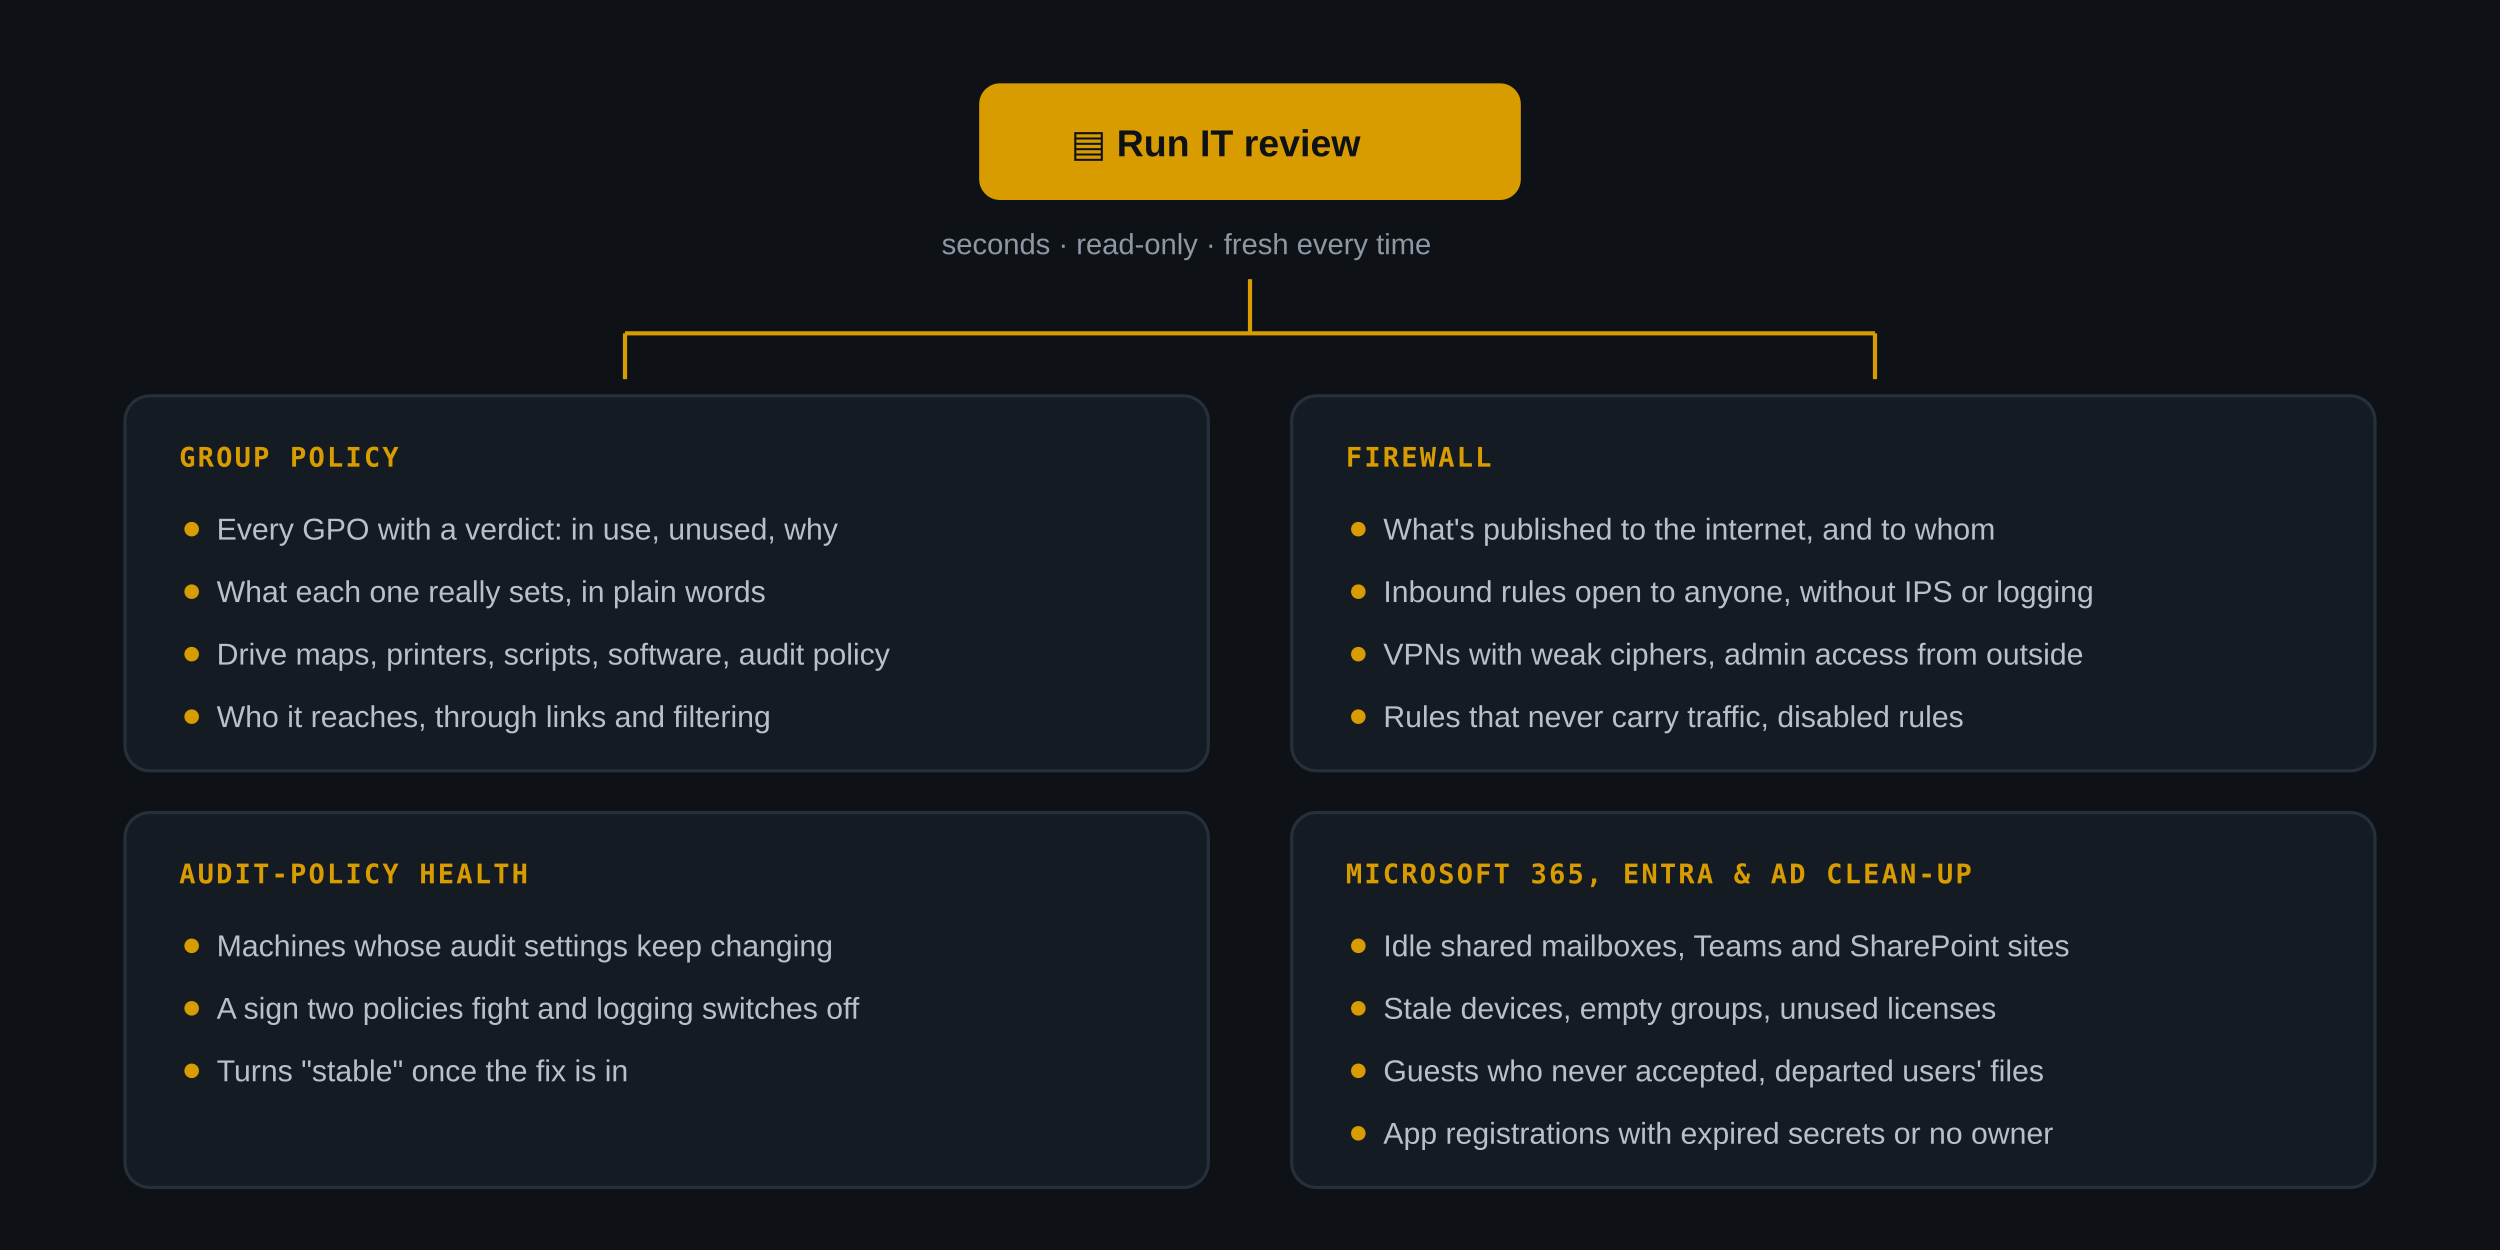
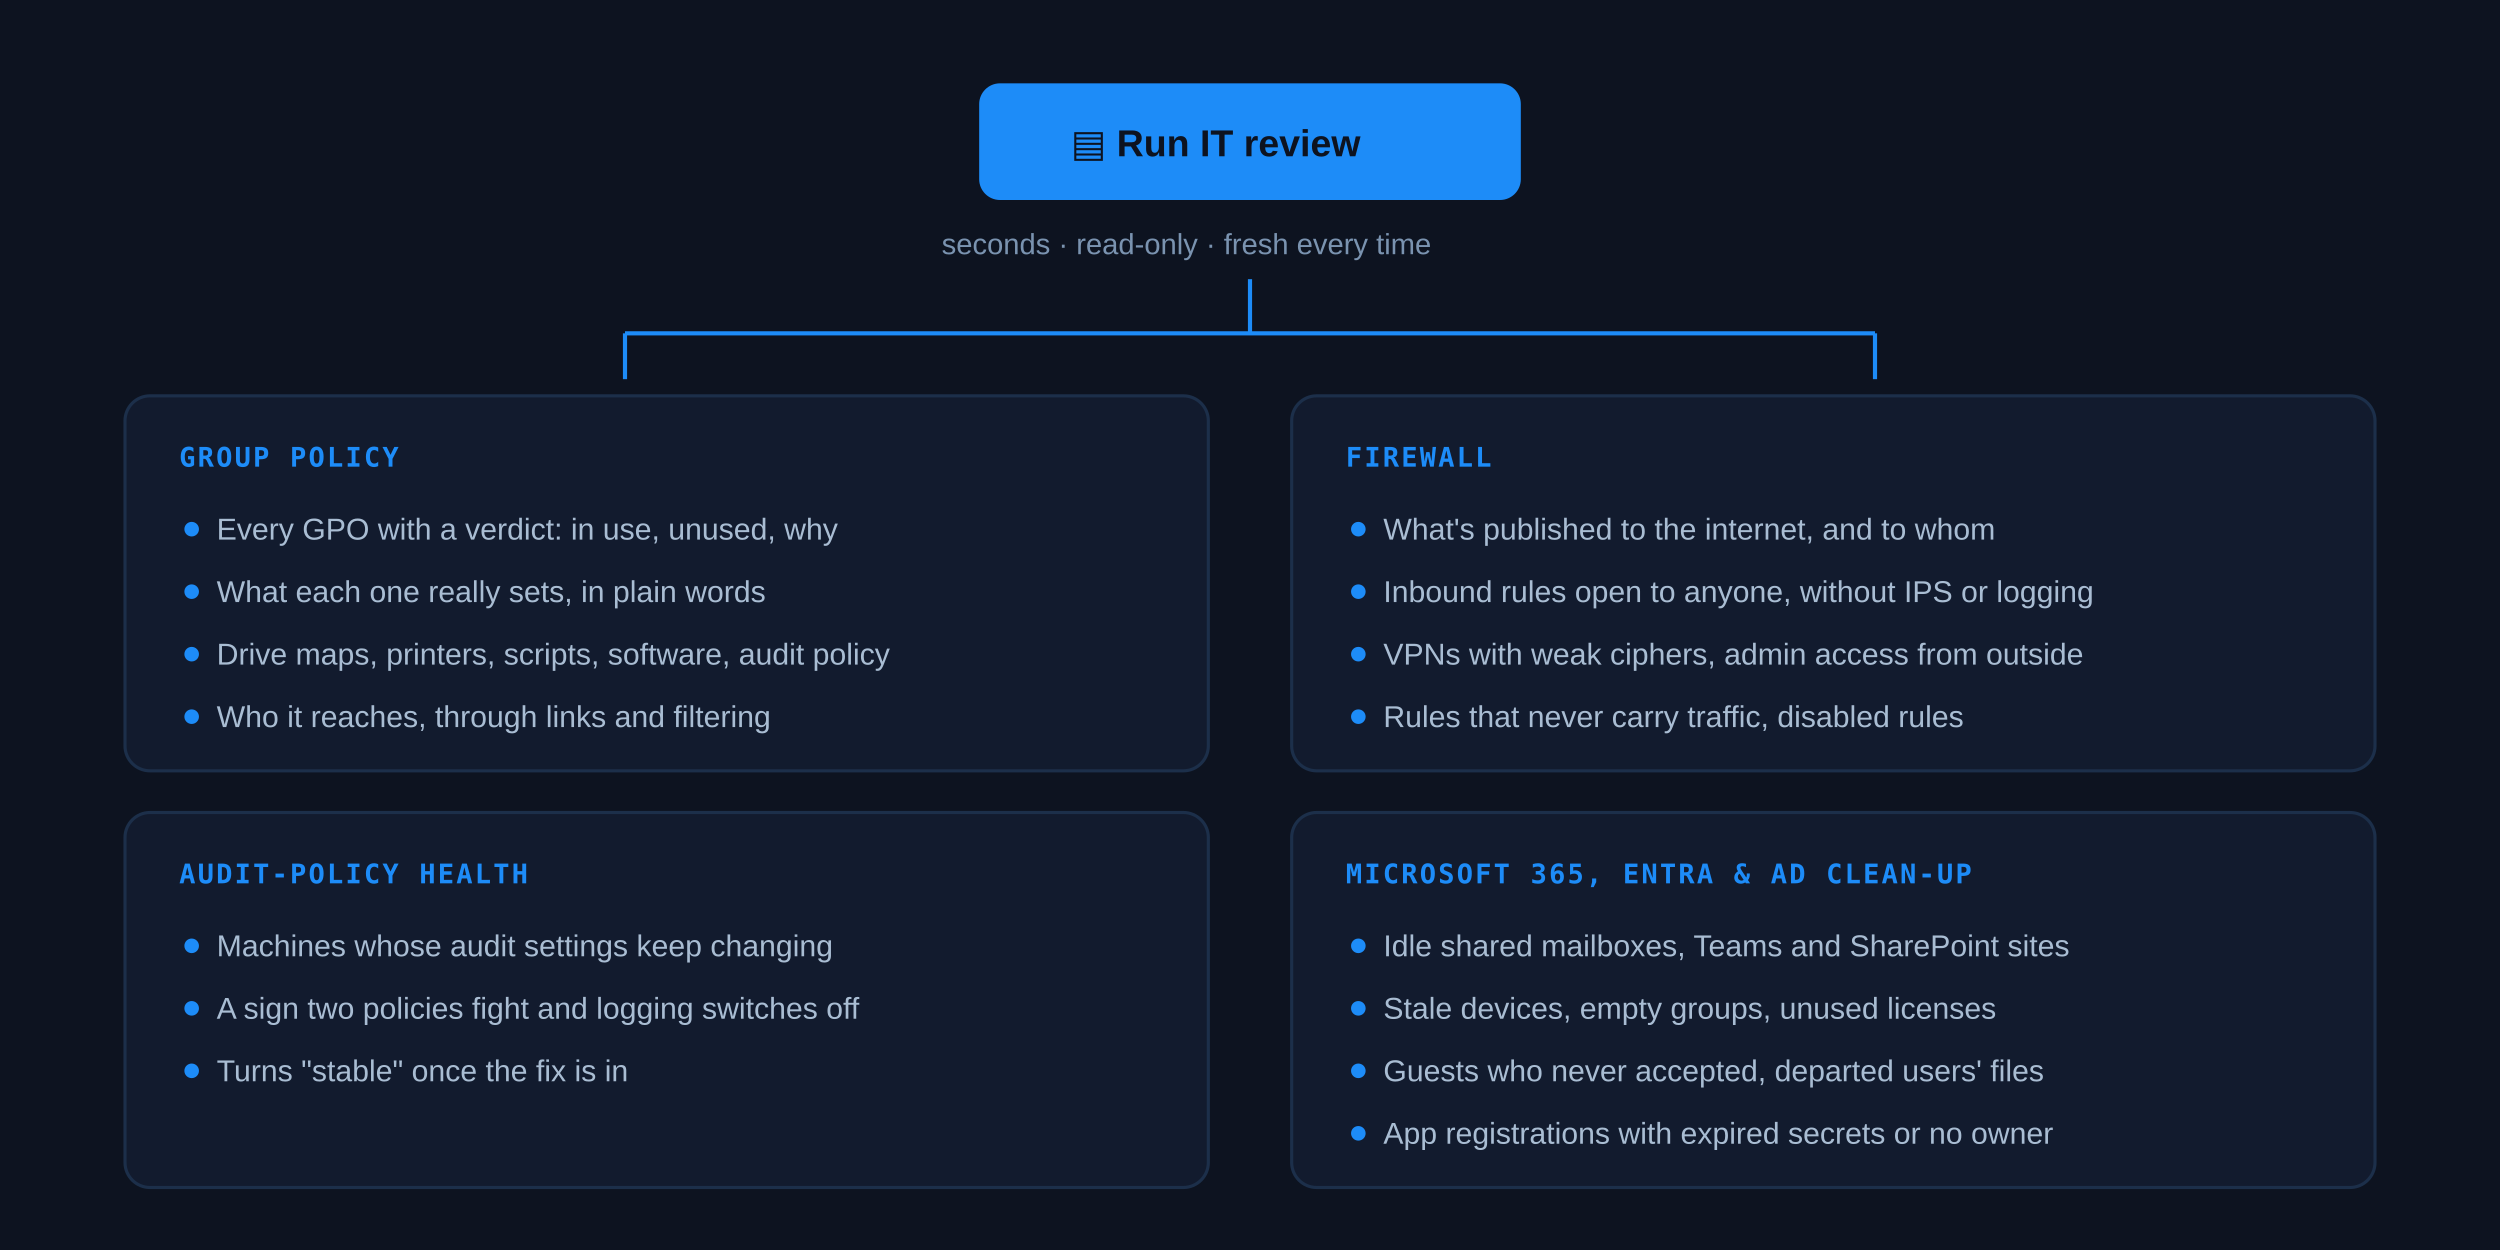
<svg xmlns="http://www.w3.org/2000/svg" viewBox="0 0 1200 600" role="img" aria-labelledby="t d">
  <style>
-     .bg{fill:#0E1217}
-     .panel{fill:#151B23;stroke:#26303B;stroke-width:1.5}
-     .btn{fill:#D89B00}
-     .bt{font:700 18px 'IBM Plex Sans',Arial,sans-serif;fill:#0E1217}
-     .h{font:600 20px 'IBM Plex Sans',Arial,sans-serif;fill:#E7E3D8}
-     .li{font:400 14.5px 'IBM Plex Sans',Arial,sans-serif;fill:#B9C0C8}
-     .k{font:600 13px 'IBM Plex Mono',monospace;fill:#D89B00;letter-spacing:.08em}
-     .s{font:400 14px 'IBM Plex Sans',Arial,sans-serif;fill:#8E98A4}
-     .dot{fill:#D89B00}
-     .flow{stroke:#D89B00;stroke-width:2;fill:none}
+     .bg{fill:#0D1320}
+     .panel{fill:#121B2E;stroke:#1C2F4A;stroke-width:1.5}
+     .btn{fill:#1D8CF8}
+     .bt{font:700 18px 'IBM Plex Sans',Arial,sans-serif;fill:#0D1320}
+     .h{font:600 20px 'IBM Plex Sans',Arial,sans-serif;fill:#D8E4F0}
+     .li{font:400 14.5px 'IBM Plex Sans',Arial,sans-serif;fill:#A9BDD3}
+     .k{font:600 13px 'JetBrains Mono',monospace;fill:#1D8CF8;letter-spacing:.08em}
+     .s{font:400 14px 'IBM Plex Sans',Arial,sans-serif;fill:#7A93B0}
+     .dot{fill:#1D8CF8}
+     .flow{stroke:#1D8CF8;stroke-width:2;fill:none}
  </style>
  <rect class="bg" width="1200" height="600" />
  <rect class="btn" x="470" y="40" width="260" height="56" rx="10" />
  <text class="bt" x="514" y="75">▤  Run IT review</text>
  <text class="s" x="452" y="122">seconds · read-only · fresh every time</text>
  <path class="flow" d="M600 134 V160 M300 160 H900 M300 160 V182 M900 160 V182" />
  <rect class="panel" x="60" y="190" width="520" height="180" rx="12" />
  <text class="k" x="86" y="224">GROUP POLICY</text>
  <circle class="dot" cx="92" cy="254" r="3.5" />
  <text class="li" x="104" y="259">Every GPO with a verdict: in use, unused, why</text>
  <circle class="dot" cx="92" cy="284" r="3.5" />
  <text class="li" x="104" y="289">What each one really sets, in plain words</text>
  <circle class="dot" cx="92" cy="314" r="3.5" />
  <text class="li" x="104" y="319">Drive maps, printers, scripts, software, audit policy</text>
  <circle class="dot" cx="92" cy="344" r="3.5" />
  <text class="li" x="104" y="349">Who it reaches, through links and filtering</text>
  <rect class="panel" x="620" y="190" width="520" height="180" rx="12" />
  <text class="k" x="646" y="224">FIREWALL</text>
  <circle class="dot" cx="652" cy="254" r="3.5" />
  <text class="li" x="664" y="259">What's published to the internet, and to whom</text>
  <circle class="dot" cx="652" cy="284" r="3.5" />
  <text class="li" x="664" y="289">Inbound rules open to anyone, without IPS or logging</text>
  <circle class="dot" cx="652" cy="314" r="3.5" />
  <text class="li" x="664" y="319">VPNs with weak ciphers, admin access from outside</text>
  <circle class="dot" cx="652" cy="344" r="3.5" />
  <text class="li" x="664" y="349">Rules that never carry traffic, disabled rules</text>
  <rect class="panel" x="60" y="390" width="520" height="180" rx="12" />
  <text class="k" x="86" y="424">AUDIT-POLICY HEALTH</text>
  <circle class="dot" cx="92" cy="454" r="3.5" />
  <text class="li" x="104" y="459">Machines whose audit settings keep changing</text>
  <circle class="dot" cx="92" cy="484" r="3.5" />
  <text class="li" x="104" y="489">A sign two policies fight and logging switches off</text>
  <circle class="dot" cx="92" cy="514" r="3.5" />
  <text class="li" x="104" y="519">Turns "stable" once the fix is in</text>
  <rect class="panel" x="620" y="390" width="520" height="180" rx="12" />
  <text class="k" x="646" y="424">MICROSOFT 365, ENTRA &amp; AD CLEAN-UP</text>
  <circle class="dot" cx="652" cy="454" r="3.5" />
  <text class="li" x="664" y="459">Idle shared mailboxes, Teams and SharePoint sites</text>
  <circle class="dot" cx="652" cy="484" r="3.5" />
  <text class="li" x="664" y="489">Stale devices, empty groups, unused licenses</text>
  <circle class="dot" cx="652" cy="514" r="3.5" />
  <text class="li" x="664" y="519">Guests who never accepted, departed users' files</text>
  <circle class="dot" cx="652" cy="544" r="3.5" />
  <text class="li" x="664" y="549">App registrations with expired secrets or no owner</text>
</svg>
